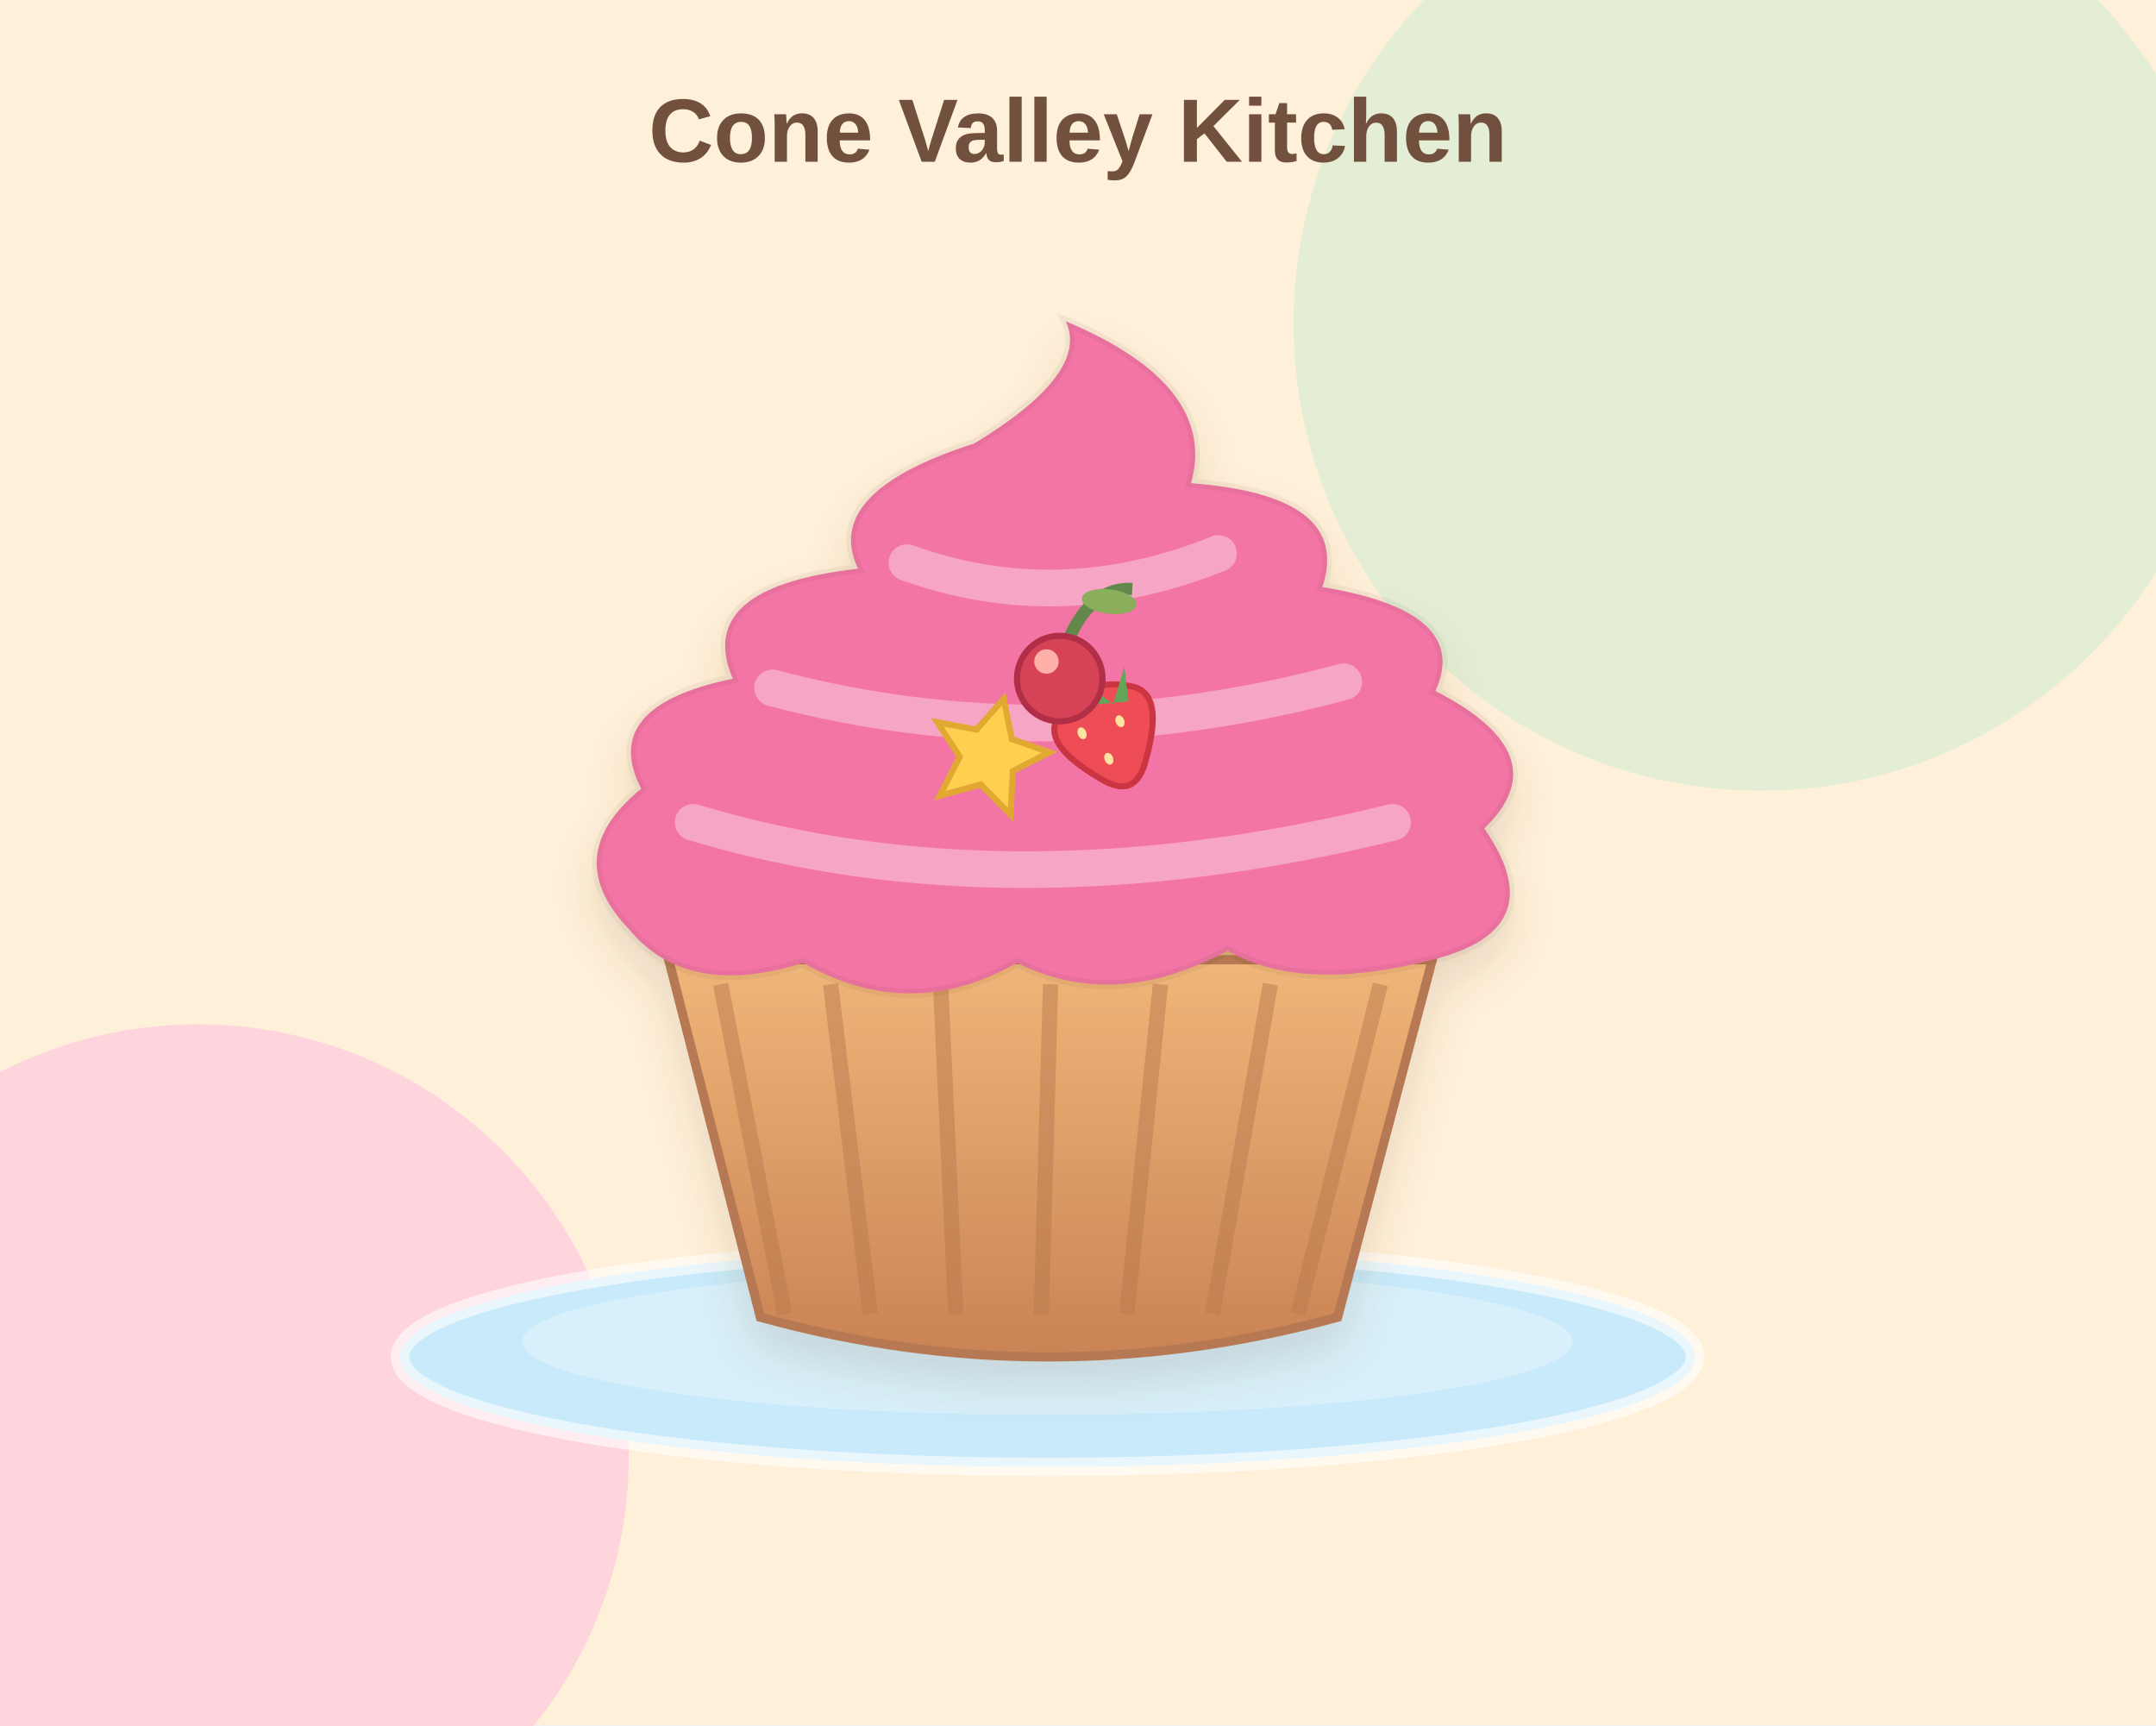
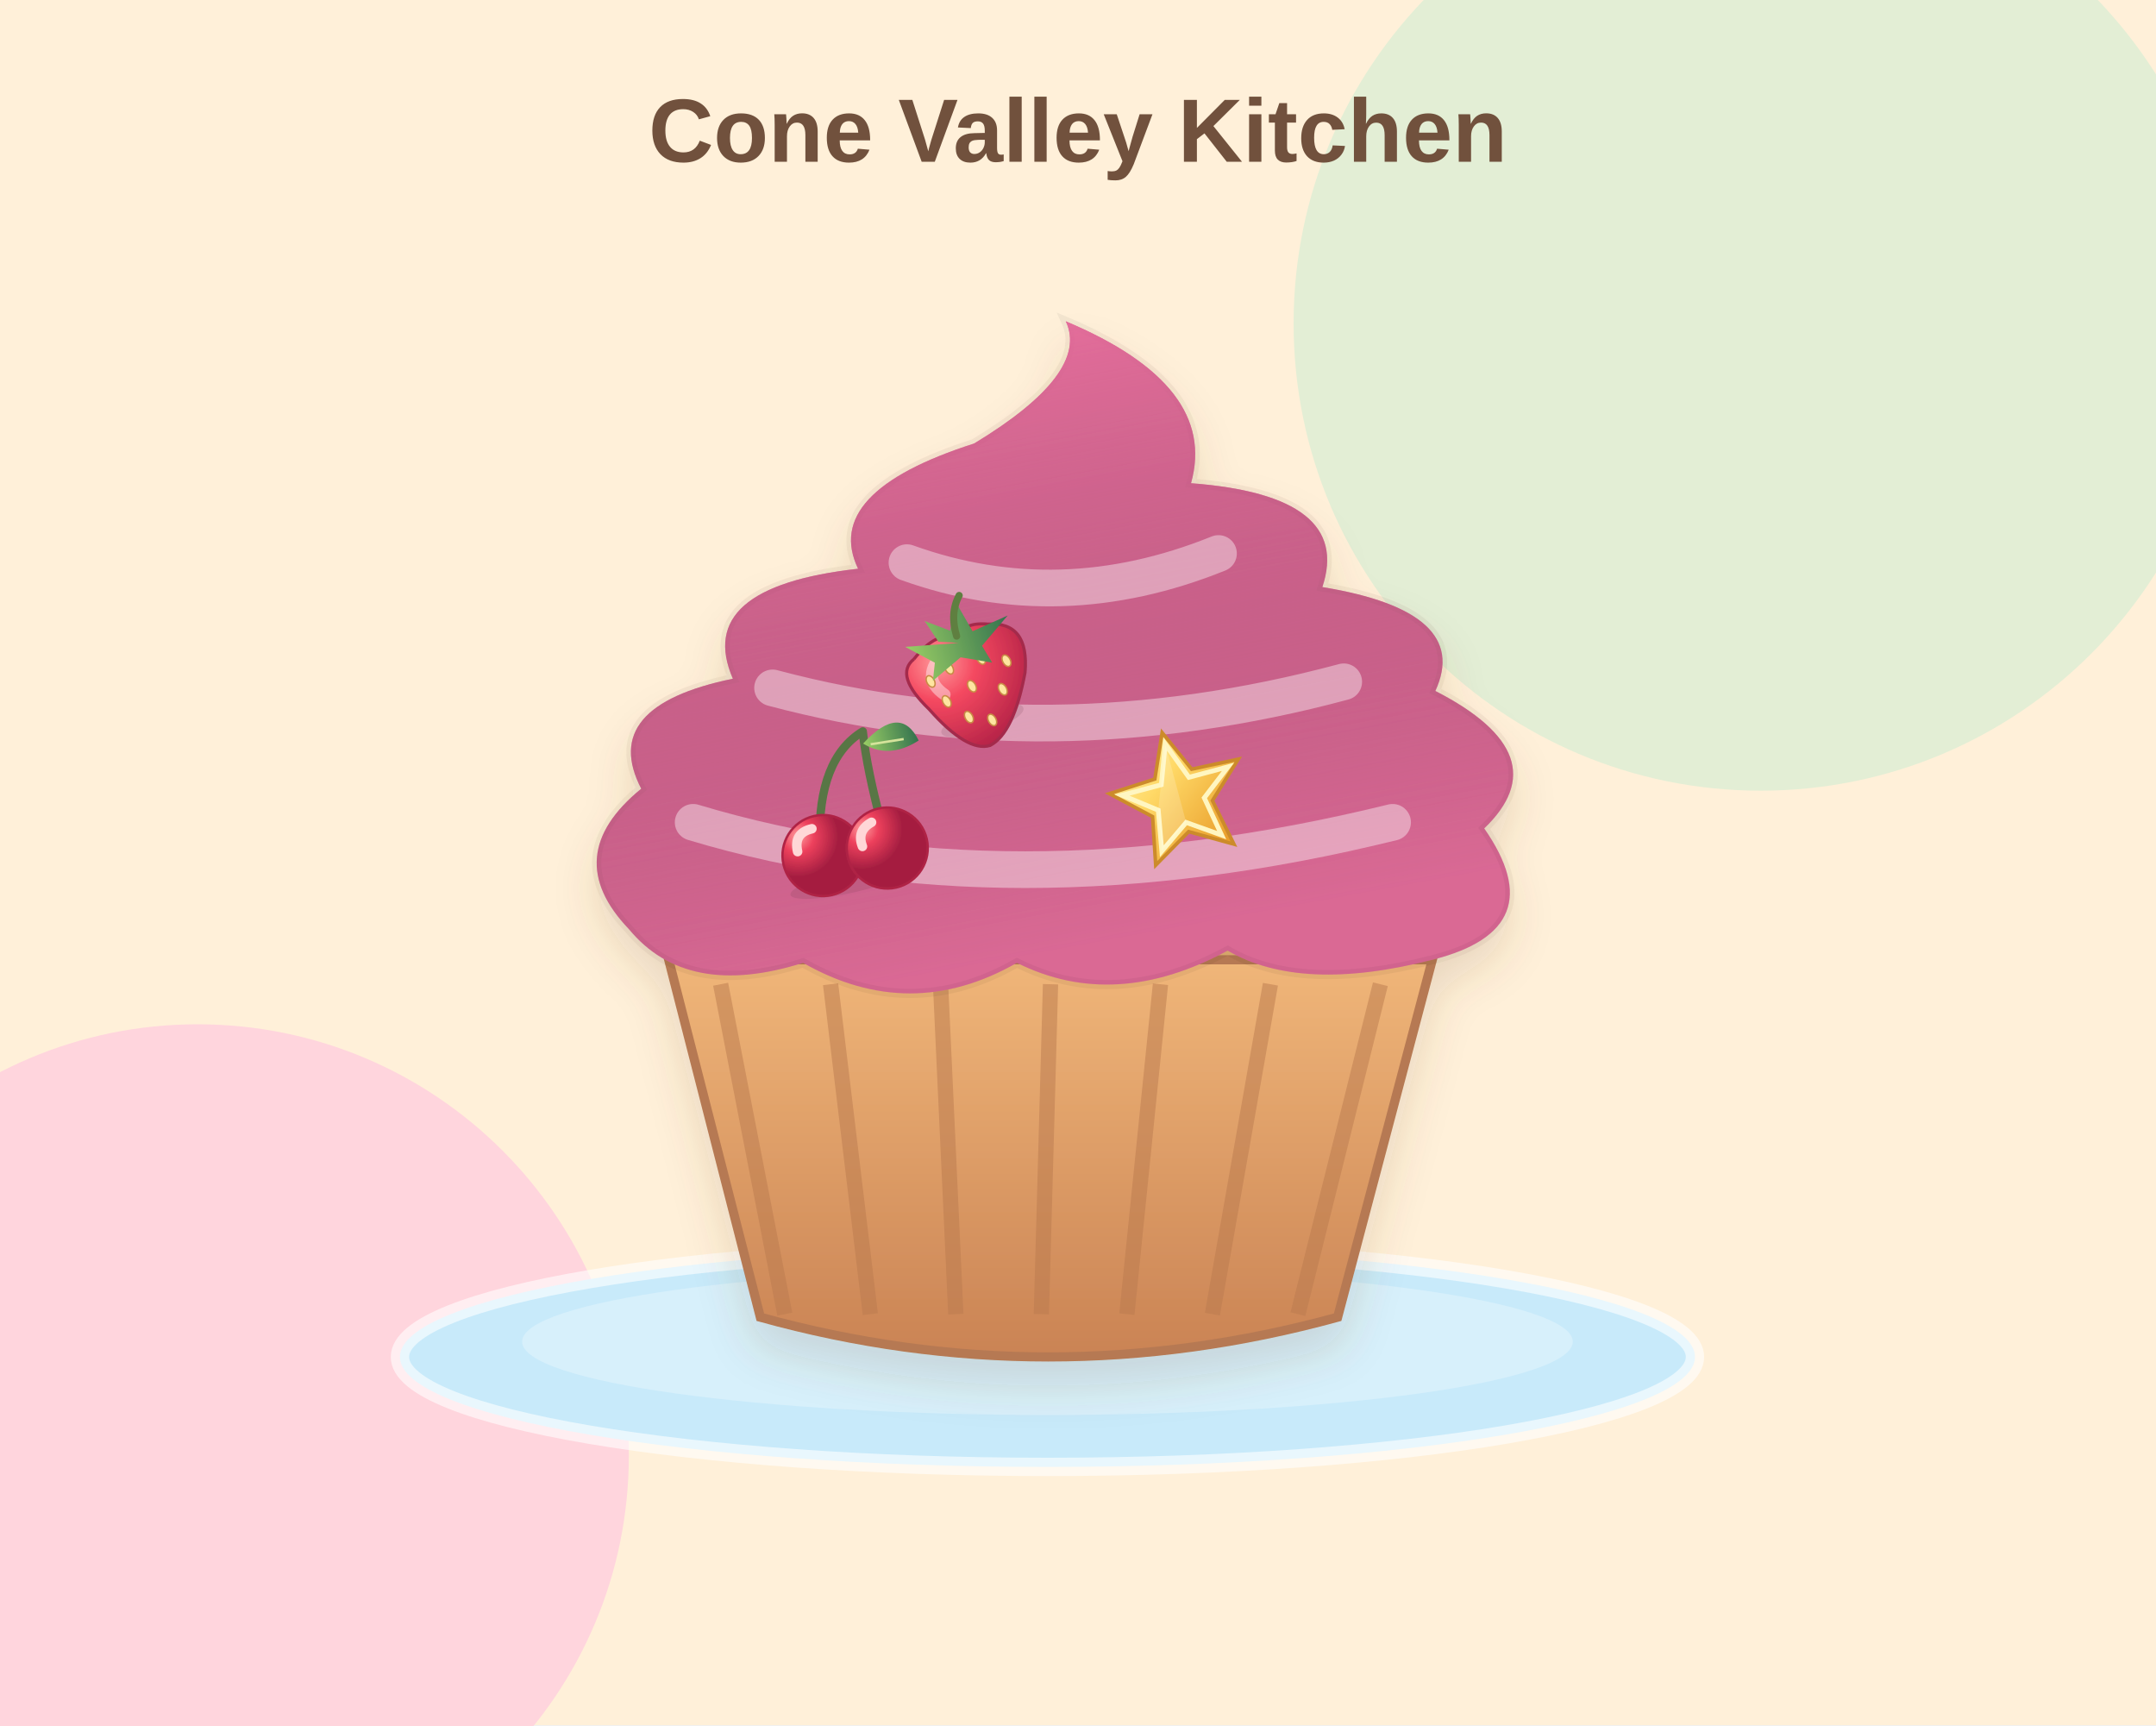
<svg xmlns="http://www.w3.org/2000/svg" viewBox="0 0 600 480">
  <rect width="600" height="480" fill="#fff0d9" />
  <circle cx="490" cy="90" r="130" fill="#e3eed5" />
  <circle cx="55" cy="405" r="120" fill="#ffd5dd" />
  <g transform="translate(45 35) scale(.85)">
    <defs>
+       <radialGradient id="berry" cx=".28" cy=".22" r=".9">
+         <stop stop-color="#ff9b9b" />
+         <stop offset=".35" stop-color="#f44860" />
+         <stop offset="1" stop-color="#a91c43" />
+       </radialGradient>
+       <radialGradient id="blueberry" cx=".3" cy=".25">
+         <stop stop-color="#a8b6e9" />
+         <stop offset=".45" stop-color="#627bb8" />
+         <stop offset="1" stop-color="#353c79" />
+       </radialGradient>
+       <linearGradient id="gold" x2=".8" y2="1">
+         <stop stop-color="#fff5b4" />
+         <stop offset=".42" stop-color="#ffd967" />
+         <stop offset="1" stop-color="#e89a27" />
+       </linearGradient>
+       <linearGradient id="choc" x2=".8" y2="1">
+         <stop stop-color="#b7835b" />
+         <stop offset=".4" stop-color="#70422e" />
+         <stop offset="1" stop-color="#3f281f" />
+       </linearGradient>
+       <radialGradient id="cherry" cx=".25" cy=".2">
+         <stop stop-color="#ff9d9e" />
+         <stop offset=".4" stop-color="#ed405c" />
+         <stop offset="1" stop-color="#a51e41" />
+       </radialGradient>
+       <linearGradient id="leaf">
+         <stop stop-color="#9ace65" />
+         <stop offset="1" stop-color="#33724e" />
+       </linearGradient>
+       <linearGradient id="shell" x2="1" y2=".8">
+         <stop stop-color="#fff6dd" />
+         <stop offset=".6" stop-color="#ebcfac" />
+         <stop offset="1" stop-color="#bc8c65" />
+       </linearGradient>
+       <radialGradient id="yolk" cx=".3" cy=".2">
+         <stop stop-color="#fff3a3" />
+         <stop offset=".5" stop-color="#ffd24d" />
+         <stop offset="1" stop-color="#f19d22" />
+       </radialGradient>
      <linearGradient id="rainbow">
        <stop stop-color="#f5a4c9" />
        <stop offset=".33" stop-color="#ffe6a4" />
        <stop offset=".66" stop-color="#b3debd" />
        <stop offset="1" stop-color="#b7c8fa" />
+       </linearGradient>
+       <linearGradient id="icingShade" x2=".25" y2="1">
+         <stop stop-color="#f375a5" />
+         <stop offset="1" stop-color="#673249" stop-opacity=".18" />
      </linearGradient>
      <linearGradient id="wrapper" x2="0" y2="1">
        <stop stop-color="#f0b679" />
        <stop offset="1" stop-color="#ca8354" />
      </linearGradient>
      <filter id="shadow" x="-30%" y="-30%" width="160%" height="160%">
        <feDropShadow dx="0" dy="8" stdDeviation="7" flood-color="#765338" flood-opacity=".16" />
      </filter>
    </defs>
    <ellipse cx="290" cy="403" rx="212" ry="36" fill="#c8eafa" stroke="#fff9" stroke-width="6" />
    <ellipse cx="290" cy="398" rx="172" ry="24" fill="#fff4" />
    <g filter="url(#shadow)">
      <path d="M165 266Q158 226 190 212Q195 170 236 176Q257 137 291 158Q341 139 363 176Q406 181 414 222Q442 248 416 274Z" fill="#dfad70" />
      <path d="M166 273L196 390Q290 416 385 390L416 273Z" fill="url(#wrapper)" stroke="#b67952" stroke-width="3" />
      <g stroke="#b9794e" stroke-width="5" opacity=".5">
        <path d="M183 281L204 389" />
        <path d="M219 281L232 389" />
        <path d="M255 281L260 389" />
        <path d="M291 281L288 389" />
        <path d="M327 281L316 389" />
        <path d="M363 281L344 389" />
        <path d="M399 281L372 389" />
      </g>
      <path d="M153 263Q130 239 157 217Q143 190 187 181Q174 151 228 145Q216 120 266 104Q304 81 296 64Q346 85 337 117Q390 121 380 151Q429 159 417 185Q458 206 433 230Q456 263 416 273Q373 284 349 270Q312 290 280 274Q245 294 210 274Q172 286 153 263Z" fill="#f375a5" stroke="#0000000c" stroke-width="3" />
-       <g fill="none" stroke="#fff" stroke-opacity=".35" stroke-width="12" stroke-linecap="round">
+       <path d="M153 263Q130 239 157 217Q143 190 187 181Q174 151 228 145Q216 120 266 104Q304 81 296 64Q346 85 337 117Q390 121 380 151Q429 159 417 185Q458 206 433 230Q456 263 416 273Q373 284 349 270Q312 290 280 274Q245 294 210 274Q172 286 153 263Z" fill="url(#icingShade)" />
+       <g fill="none" stroke="#fff" stroke-opacity=".4" stroke-width="12" stroke-linecap="round">
        <path d="M174 228Q277 259 403 228" />
        <path d="M200 184Q290 208 387 182" />
        <path d="M244 143Q294 161 346 140" />
      </g>
-       <g transform="translate(308 194) rotate(-22)">
-         <path d="M-13-6Q-22 0-8 18Q0 29 8 18Q22 0 13-6Q0-15-13-6" fill="#ef4d57" stroke="#cb3442" stroke-width="2" />
-         <path d="M0-5L-12-15-7-4-1-13 5-3 13-13 10-2" fill="#64a65a" />
-         <g fill="#ffe3a0">
-           <ellipse cx="-8" cy="2" rx="1.4" ry="2" />
-           <ellipse cx="5" cy="3" rx="1.4" ry="2" />
-           <ellipse cx="-3" cy="13" rx="1.4" ry="2" />
+       <g transform="translate(263 176) scale(0.78)">
+         <g transform="translate(0 0) rotate(-17)">
+           <ellipse cy="25" rx="18" ry="5" fill="#602b4222" />
+           <path d="M-20-8Q-30-4-20 14Q-10 36 0 36Q11 34 23 11Q31-9 14-13Q4-17 0-11Q-7-17-20-8" fill="url(#berry)" stroke="#a42b4c" stroke-width="1.3" />
+           <path d="M-7-7Q-20 0-12 10" fill="none" stroke="#fff" stroke-opacity=".42" stroke-width="5" stroke-linecap="round" />
+           <g fill="#ffe5a0" stroke="#c88b45" stroke-width=".6">
+             <ellipse cx="-16" cy="3" rx="1.6" ry="2.6" transform="rotate(-12 -16 3)" />
+             <ellipse cx="-7" cy="0" rx="1.6" ry="2.6" transform="rotate(-12 -7 0)" />
+             <ellipse cx="7" cy="0" rx="1.6" ry="2.6" transform="rotate(-12 7 0)" />
+             <ellipse cx="17" cy="4" rx="1.6" ry="2.6" transform="rotate(-12 17 4)" />
+             <ellipse cx="-12" cy="13" rx="1.6" ry="2.6" transform="rotate(-12 -12 13)" />
+             <ellipse cx="0" cy="10" rx="1.6" ry="2.6" transform="rotate(-12 0 10)" />
+             <ellipse cx="12" cy="15" rx="1.6" ry="2.6" transform="rotate(-12 12 15)" />
+             <ellipse cx="-5" cy="22" rx="1.6" ry="2.6" transform="rotate(-12 -5 22)" />
+             <ellipse cx="4" cy="26" rx="1.6" ry="2.6" transform="rotate(-12 4 26)" />
+           </g>
+           <path d="M0-9L-22-14-12-4-15 3-1-3 11 3 9-5 23-14 7-12 4-25-2-15-11-22-8-12Z" fill="url(#leaf)" />
+           <path d="M0-12Q0-22 6-28" stroke="#5e7f41" stroke-width="3" fill="none" stroke-linecap="round" />
        </g>
      </g>
-       <g transform="translate(271 205) rotate(15)">
-         <path d="M0-18L6-6 19-5 9 4 12 18 0 11-12 18-9 4-19-5-6-6Z" fill="#ffcf50" stroke="#e2a933" stroke-width="2" />
+       <g transform="translate(333 219) scale(0.78)">
+         <g transform="translate(0 0) rotate(-15)">
+           <path d="M0-27L8-9 28-8 13 6 17 26 0 16-17 26-13 6-28-8-8-9Z" fill="url(#gold)" stroke="#cc8b2c" stroke-width="1.5" />
+           <path d="M0-22L6-6 23-6 10 4 13 21 0 12-13 21-10 4-23-6-6-6Z" fill="none" stroke="#fff6c1" stroke-width="2" />
+           <path d="M0-22L0 12-13 21-10 4Z" fill="#fff" opacity=".18" />
+         </g>
      </g>
-       <g transform="translate(295 173) rotate(7)">
-         <path d="M0 0Q5-23 20-24" fill="none" stroke="#63884b" stroke-width="4" />
-         <ellipse cx="13" cy="-19" rx="9" ry="4" fill="#89ae5b" />
-         <circle cy="8" r="14" fill="#d64357" stroke="#b12e46" stroke-width="2" />
-         <circle cx="-5" cy="3" r="4" fill="#ffb0a9" />
+       <g transform="translate(222 228) scale(0.78)">
+         <g transform="translate(0 0) rotate(-13)">
+           <ellipse cy="25" rx="27" ry="5" fill="#602b4222" />
+           <path d="M-10 6Q-3-28 18-35M17 7Q16-19 18-35" fill="none" stroke="#587644" stroke-width="3.5" stroke-linecap="round" />
+           <path d="M17-30Q36-43 40-26Q26-21 17-30" fill="url(#leaf)" />
+           <path d="M20-29L34-28" stroke="#d5e39b" fill="none" />
+           <circle cx="-10" cy="12" r="17" fill="url(#cherry)" stroke="#af2445" />
+           <circle cx="17" cy="15" r="17" fill="url(#cherry)" stroke="#af2445" />
+           <path d="M-20 8Q-20 0-12 0M7 12Q6 5 13 3" fill="none" stroke="#ffd7d7" stroke-width="4" stroke-linecap="round" />
+         </g>
      </g>
    </g>
  </g>
  <text x="300" y="45" text-anchor="middle" font-family="Arial" font-weight="bold" font-size="25" fill="#71513d">Cone Valley Kitchen</text>
</svg>
